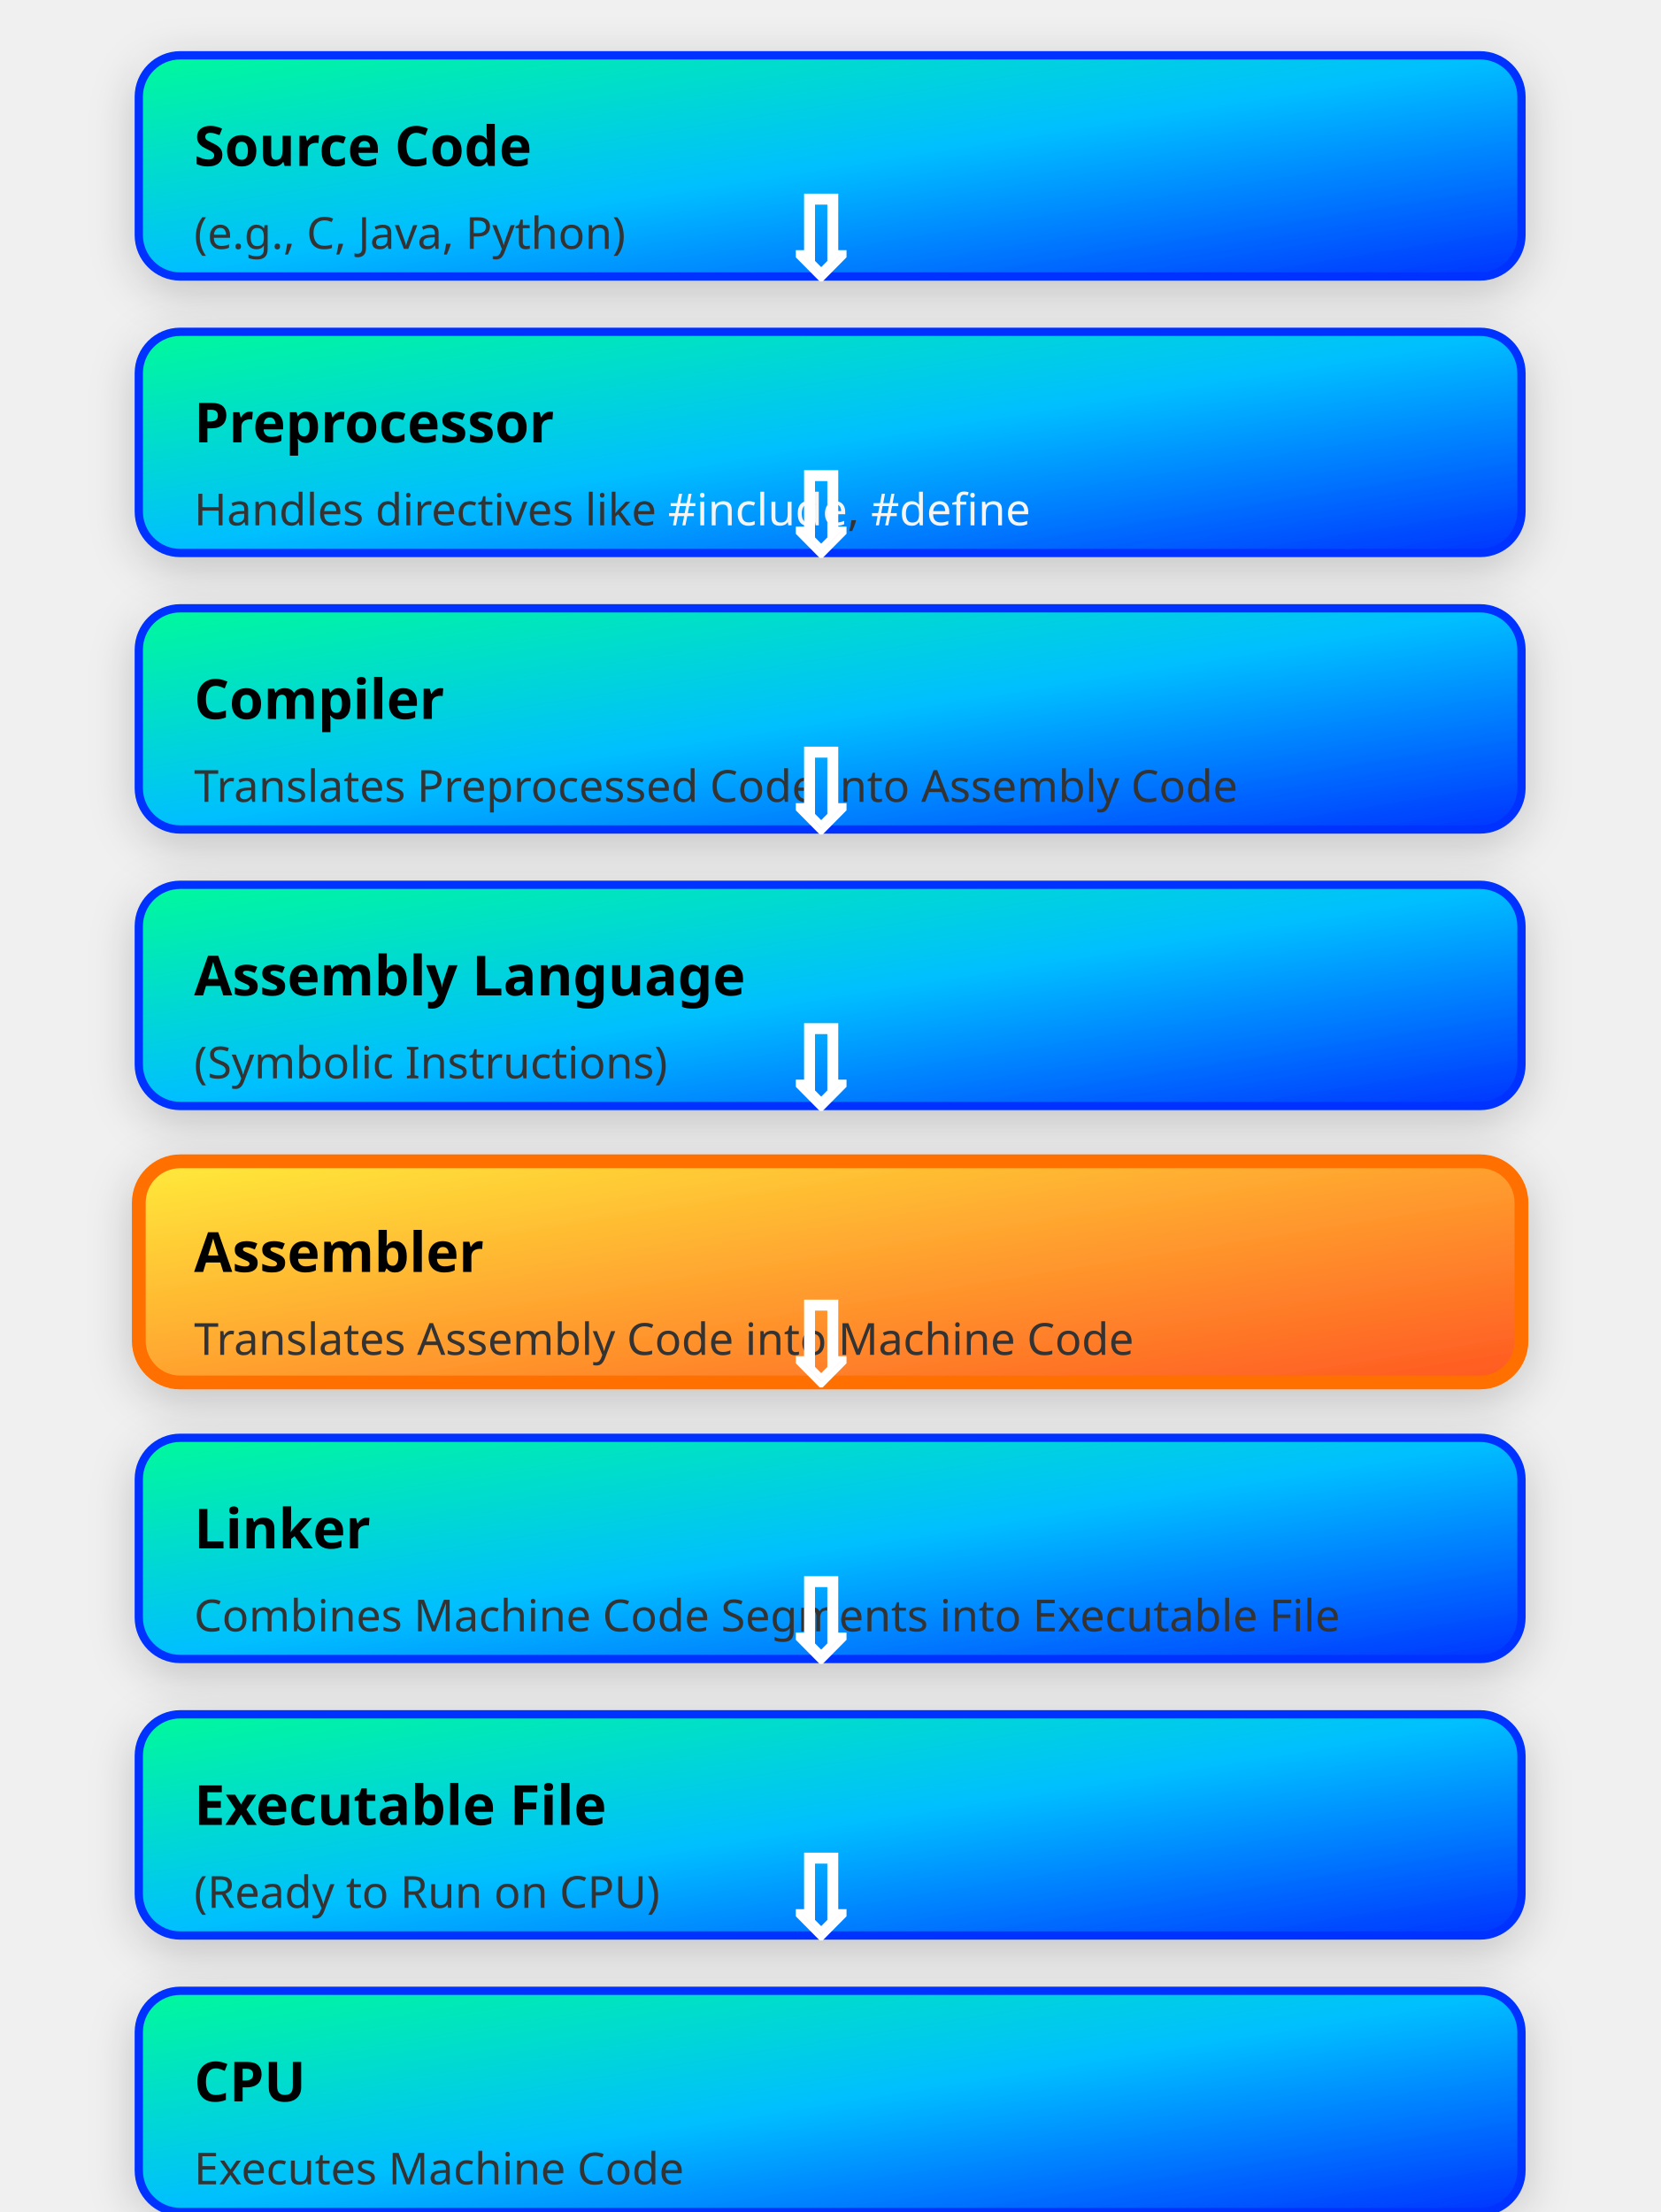
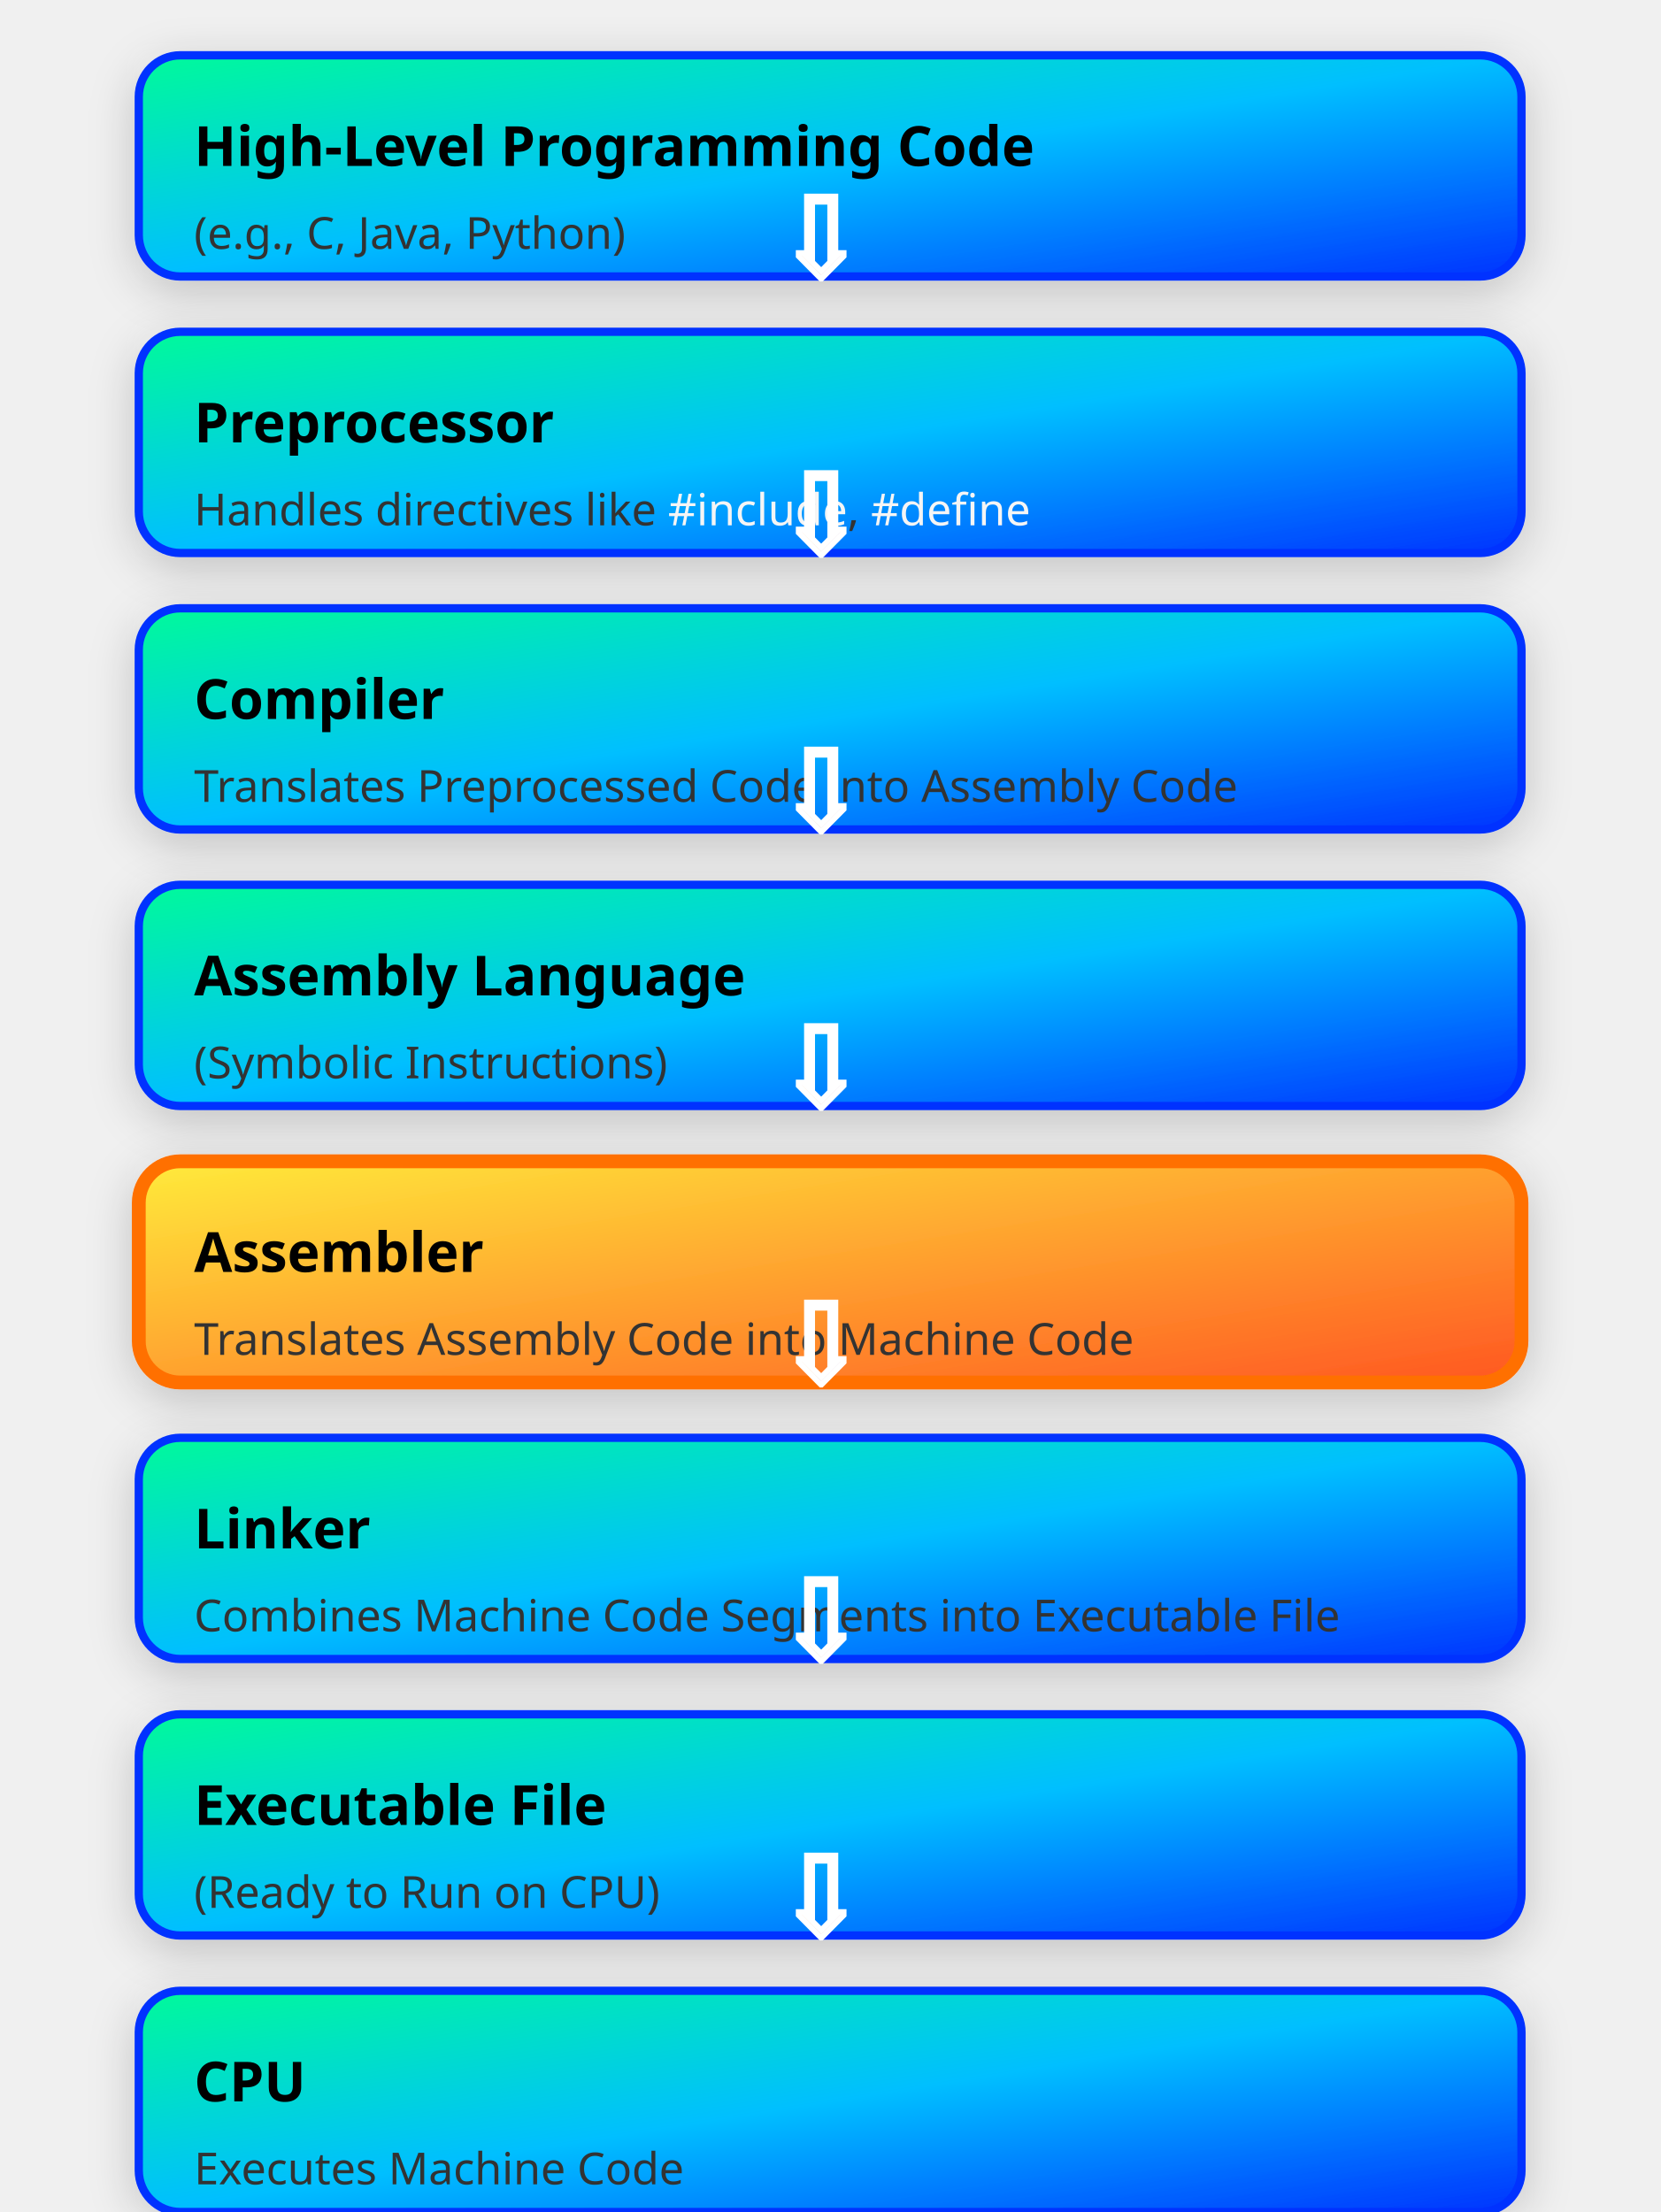
<svg xmlns="http://www.w3.org/2000/svg" width="400" height="533" viewBox="0 0 600 800">
  <style>
    .box {
      stroke-width: 3;
      filter: drop-shadow(0 4px 8px rgba(0,0,0,0.2));
      rx: 15; /* Rounded corners */
      ry: 15; /* Rounded corners */
      fill: url(#boxGradient); /* Gradient color scheme */
      stroke: #0033FF; /* Dark blue stroke */
    }
    .highlight {
      fill: url(#highlightGradient); /* New gradient for Assembler box */
      stroke: #ff6f00; /* Orange outline for emphasis */
      stroke-width: 5; /* Thicker stroke */
      rx: 15;
      ry: 15;
    }
    .reflection {
      fill: rgba(255, 255, 255, 0.4);
      filter: blur(3px);
    }
    .text {
      font-size: 16px;
      fill: #333;
      font-family: 'Segoe UI', Tahoma, Geneva, Verdana, sans-serif;
    }
    .title {
      font-size: 20px;
      font-weight: bold;
      font-family: 'Segoe UI', Tahoma, Geneva, Verdana, sans-serif;
    }
    .arrow {
      font-size: 40px; /* Larger size */
      fill: url(#arrowGradient); /* Gradient color for arrows */
      stroke-width: 2;
      stroke: #fff; /* White stroke for contrast */
    }
    .arrow-animation {
      animation: moveArrow 2s linear infinite;
    }
    @keyframes moveArrow {
      0% { transform: translateY(0); opacity: 1; }
      50% { opacity: 1; }
      100% { transform: translateY(80px); opacity: 0; }
    }
    .watermark {
      font-size: 12px;
      fill: #888;
      text-anchor: middle;
      font-family: 'Segoe UI', Tahoma, Geneva, Verdana, sans-serif;
    }
  </style>
  <defs>
    <linearGradient id="boxGradient" x1="0%" y1="0%" x2="100%" y2="100%">
      <stop offset="0%" style="stop-color:#00FA9A;stop-opacity:1" />
      <stop offset="50%" style="stop-color:#00BFFF;stop-opacity:1" />
      <stop offset="100%" style="stop-color:#0033FF;stop-opacity:1" />
    </linearGradient>
    <linearGradient id="highlightGradient" x1="0%" y1="0%" x2="100%" y2="100%">
      <stop offset="0%" style="stop-color:#FFEB3B;stop-opacity:1" />
      <stop offset="100%" style="stop-color:#FF5722;stop-opacity:1" />
    </linearGradient>
    <linearGradient id="arrowGradient" x1="0%" y1="0%" x2="100%" y2="100%">
      <stop offset="0%" style="stop-color:#FF4081;stop-opacity:1" />
      <stop offset="50%" style="stop-color:#FF9800;stop-opacity:1" />
      <stop offset="100%" style="stop-color:#7C4DFF;stop-opacity:1" />
    </linearGradient>
  </defs>
  <rect x="50" y="20" width="500" height="80" class="reflection" />
  <rect x="50" y="120" width="500" height="80" class="reflection" />
  <rect x="50" y="220" width="500" height="80" class="reflection" />
  <rect x="50" y="320" width="500" height="80" class="reflection" />
  <rect x="50" y="420" width="500" height="80" class="reflection" />
  <rect x="50" y="520" width="500" height="80" class="reflection" />
  <rect x="50" y="620" width="500" height="80" class="reflection" />
  <rect x="50" y="720" width="500" height="80" class="reflection" />
  <rect x="50" y="20" width="500" height="80" class="box" />
-   <text x="70" y="60" class="title">Source Code</text>
+   <text x="70" y="60" class="title">High-Level Programming Code</text>
  <text x="70" y="90" class="text">(e.g., C, Java, Python)</text>
  <rect x="50" y="120" width="500" height="80" class="box" />
  <text x="70" y="160" class="title">Preprocessor</text>
  <text x="70" y="190" class="text">Handles directives like <tspan fill="#f5f5f5">#include</tspan>, <tspan fill="#f5f5f5">#define</tspan>
  </text>
  <rect x="50" y="220" width="500" height="80" class="box" />
  <text x="70" y="260" class="title">Compiler</text>
  <text x="70" y="290" class="text">Translates Preprocessed Code into Assembly Code</text>
  <rect x="50" y="320" width="500" height="80" class="box" />
  <text x="70" y="360" class="title">Assembly Language</text>
  <text x="70" y="390" class="text">(Symbolic Instructions)</text>
  <rect x="50" y="420" width="500" height="80" class="box highlight" />
  <text x="70" y="460" class="title">Assembler</text>
  <text x="70" y="490" class="text">Translates Assembly Code into Machine Code</text>
  <rect x="50" y="520" width="500" height="80" class="box" />
  <text x="70" y="560" class="title">Linker</text>
  <text x="70" y="590" class="text">Combines Machine Code Segments into Executable File</text>
  <rect x="50" y="620" width="500" height="80" class="box" />
  <text x="70" y="660" class="title">Executable File</text>
  <text x="70" y="690" class="text">(Ready to Run on CPU)</text>
  <rect x="50" y="720" width="500" height="80" class="box" />
  <text x="70" y="760" class="title">CPU</text>
  <text x="70" y="790" class="text">Executes Machine Code</text>
  <text x="280" y="100" class="arrow arrow-animation">⇩</text>
  <text x="280" y="200" class="arrow arrow-animation">⇩</text>
  <text x="280" y="300" class="arrow arrow-animation">⇩</text>
  <text x="280" y="400" class="arrow arrow-animation">⇩</text>
  <text x="280" y="500" class="arrow arrow-animation">⇩</text>
  <text x="280" y="600" class="arrow arrow-animation">⇩</text>
  <text x="280" y="700" class="arrow arrow-animation">⇩</text>
</svg>
